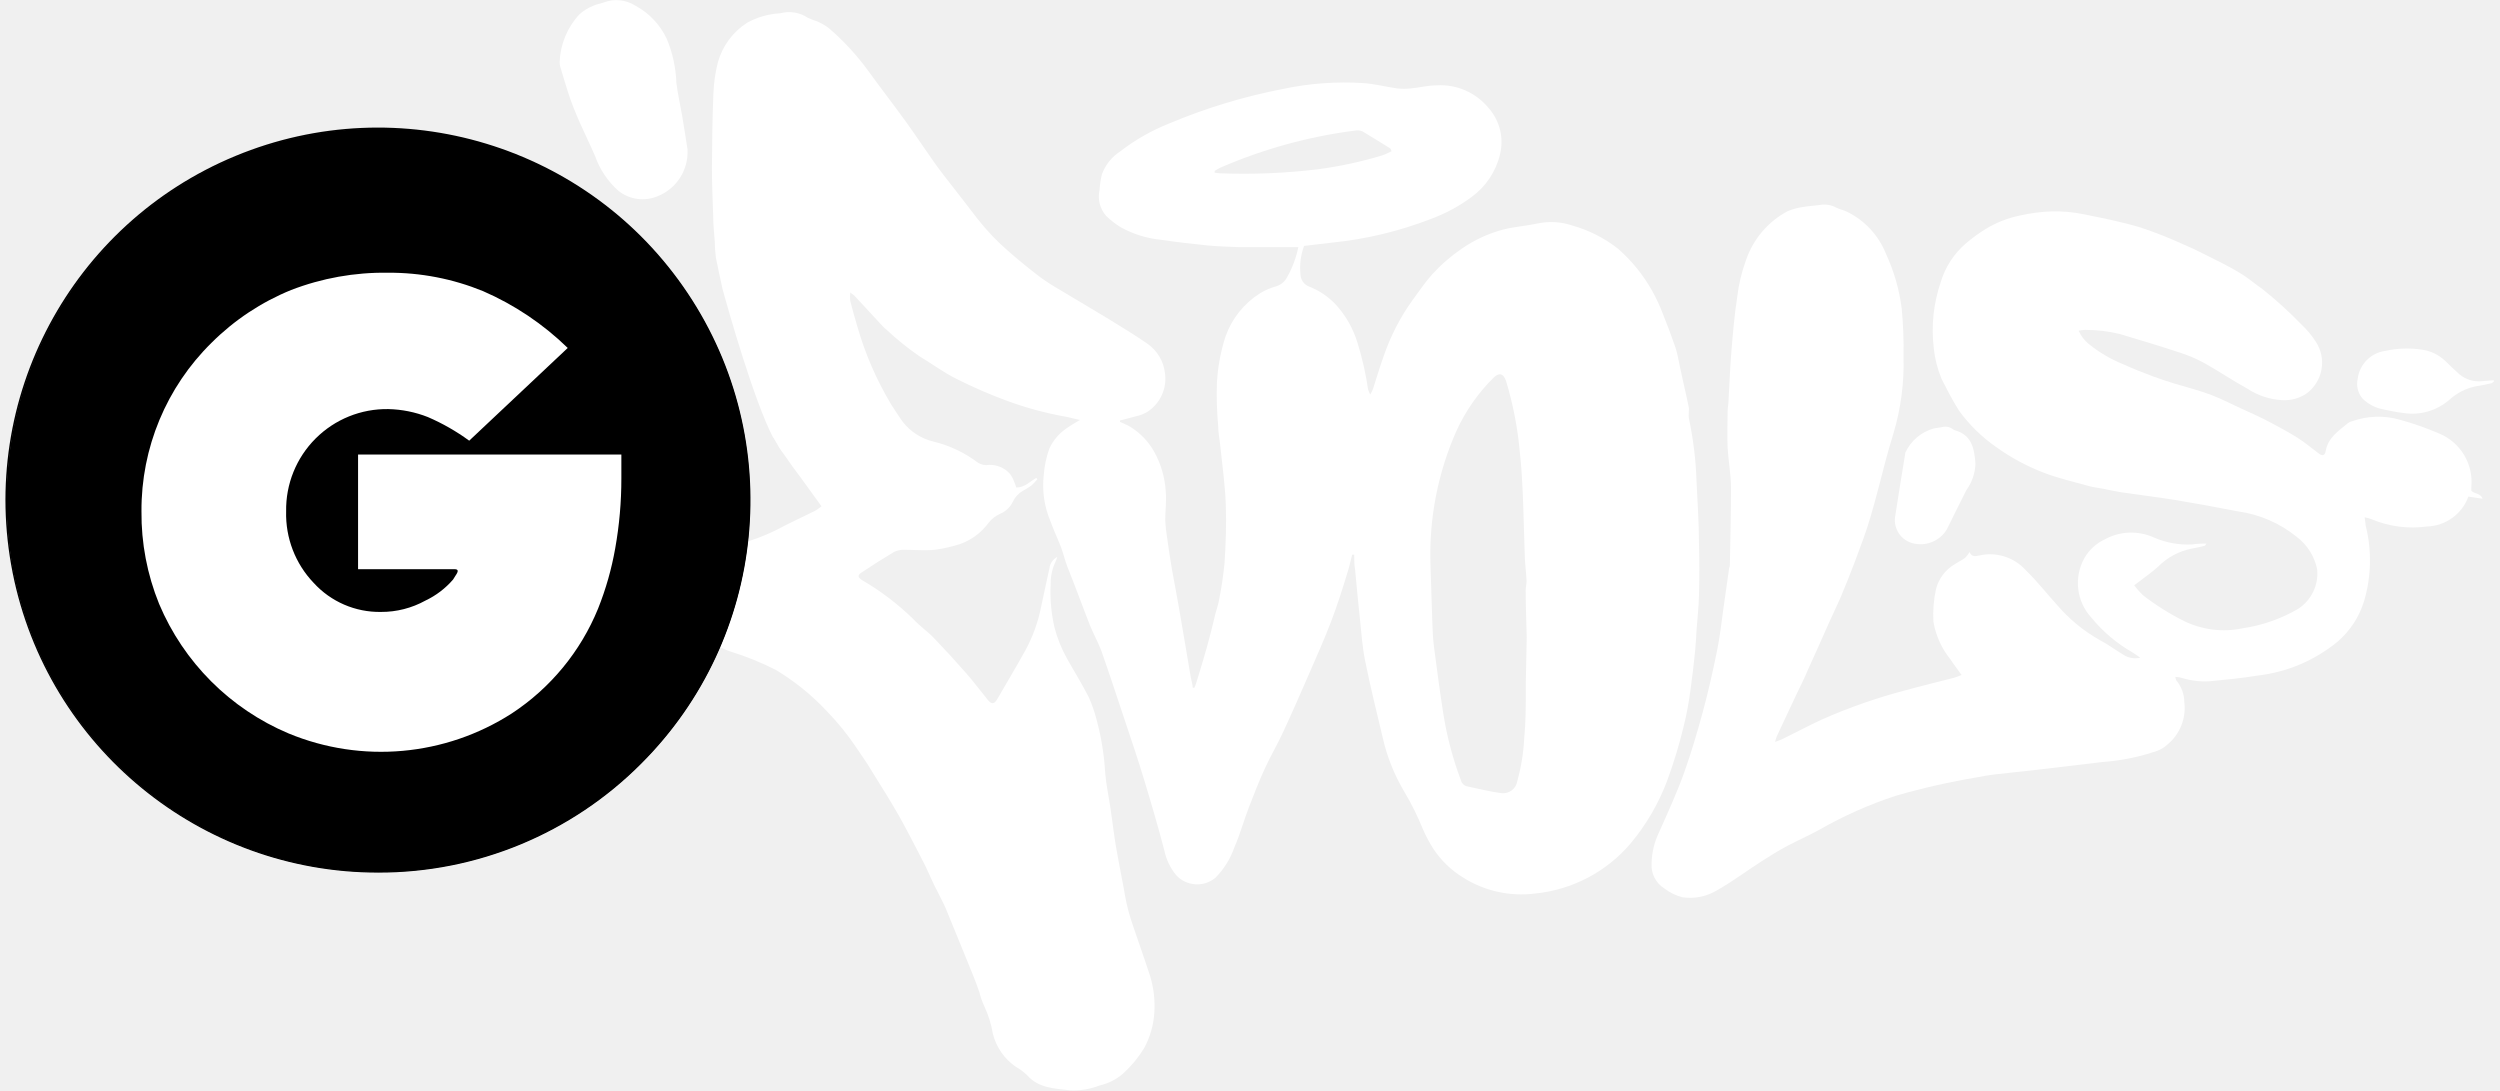
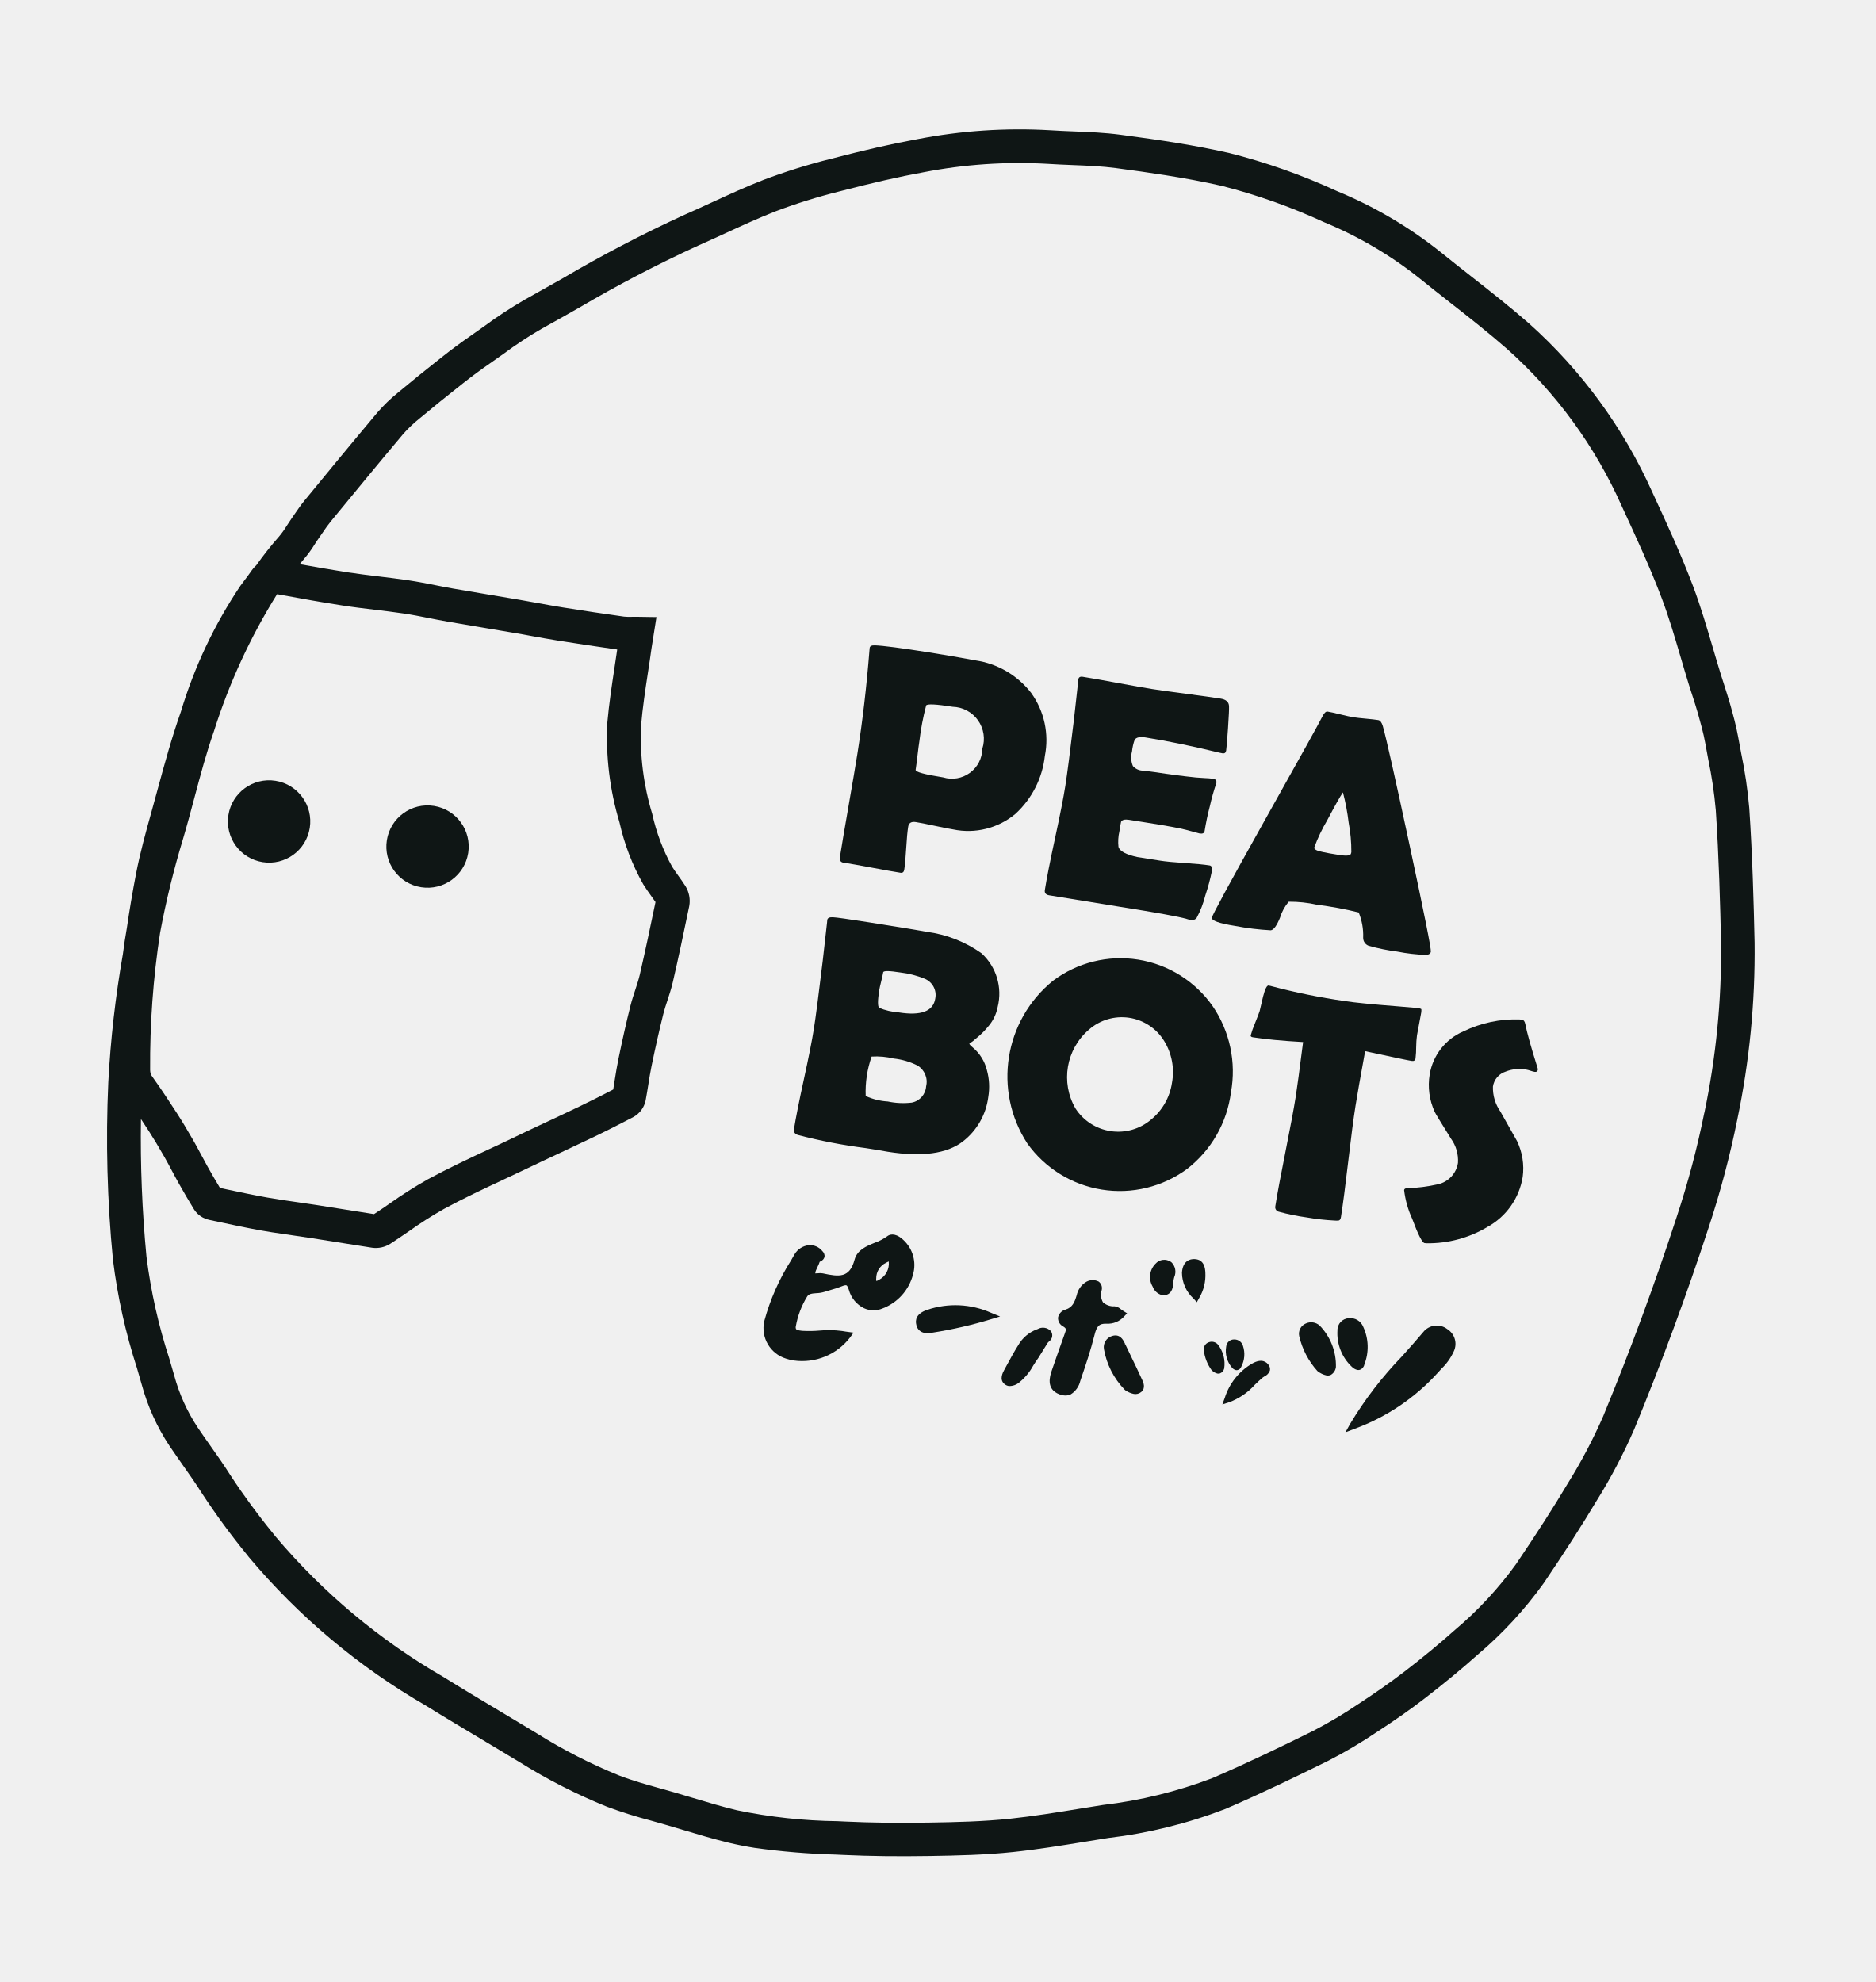
- <svg xmlns="http://www.w3.org/2000/svg" id="Layer_1" data-name="Layer 1" viewBox="0 0 220 96">
-   <defs>
-     <style>.cls-1{fill:none;}.cls-2{fill:#fff;}</style>
-   </defs>
-   <path class="cls-1" d="M69,40c-.28-.43-.49-.91-.75-1.35a2.65,2.65,0,0,0-.38-.43,11.32,11.32,0,0,0-1.06,2.84c-.81,2.22-1.51,4.48-2.3,6.84a3.38,3.38,0,0,0,.47,0,17.82,17.82,0,0,0,3.3-1.19c1.13-.61,2.31-1.14,3.47-1.72a4.2,4.2,0,0,0,.54-.39L70.5,42.15C70,41.45,69.46,40.75,69,40Z" />
-   <path class="cls-1" d="M121.61,13.67c.27-.09.52-.23.81-.36-.07-.14-.09-.23-.15-.27-.81-.5-1.61-1-2.43-1.49a1.24,1.24,0,0,0-.64-.06,43.73,43.73,0,0,0-11.86,3.27,4.76,4.76,0,0,0-.49.28l0,.16.46.05a54.4,54.4,0,0,0,8.56-.35A35.73,35.73,0,0,0,121.61,13.67Z" />
-   <path class="cls-2" d="M68.22,38.68a.74.74,0,0,0-.16-.2,7.81,7.81,0,0,0,.53.88C68.47,39.13,68.35,38.9,68.22,38.68Z" />
-   <path class="cls-2" d="M149.51,47.8c0-1.85-.14-3.69-.22-5.53a30.76,30.76,0,0,0-.66-5.41c-.06-.3,0-.63,0-.94-.14-.73-.32-1.46-.48-2.19-.1-.45-.19-.89-.29-1.33-.14-.6-.22-1.21-.41-1.79-.34-1-.72-2-1.12-3a15.68,15.68,0,0,0-.93-2,14.09,14.09,0,0,0-3-3.71,11.56,11.56,0,0,0-4.06-2.06,5.74,5.74,0,0,0-3-.18c-1,.22-2.09.29-3.1.55a11.69,11.69,0,0,0-3.6,1.67,14.88,14.88,0,0,0-2.64,2.3c-.62.69-1.13,1.48-1.69,2.22a19,19,0,0,0-2.55,4.95c-.36,1-.63,1.93-.94,2.89a3.51,3.51,0,0,1-.24.48,3,3,0,0,1-.19-.46,26.8,26.8,0,0,0-.92-4.06,8.76,8.76,0,0,0-1.95-3.43,6.45,6.45,0,0,0-2.31-1.55,1.18,1.18,0,0,1-.77-1.09,5.54,5.54,0,0,1,.32-2.49l2.46-.29a33.23,33.23,0,0,0,8.72-2.09,14.16,14.16,0,0,0,3.55-1.92A6.48,6.48,0,0,0,132,13.59a4.52,4.52,0,0,0-1-4.08,5.48,5.48,0,0,0-4.58-2c-.75,0-1.5.2-2.25.27a5.63,5.63,0,0,1-1.23,0c-1-.14-2-.41-3-.47a26.07,26.07,0,0,0-7,.51,50.84,50.84,0,0,0-10.09,3.06,17.85,17.85,0,0,0-4.28,2.45,4.09,4.09,0,0,0-1.6,2,8,8,0,0,0-.21,1.39A2.59,2.59,0,0,0,97.34,19,7.23,7.23,0,0,0,98.63,20a9.18,9.18,0,0,0,3.51,1.1c1.37.2,2.75.36,4.13.5.93.09,1.87.11,2.8.15.67,0,1.35,0,2,0h3.18a9,9,0,0,1-1,2.67,1.61,1.61,0,0,1-.93.77,5.41,5.41,0,0,0-1.47.64,7.41,7.41,0,0,0-3,3.77,16,16,0,0,0-.76,4.09c-.05,1.26,0,2.54.11,3.81,0,.57.13,1.14.18,1.71.18,1.74.43,3.47.49,5.21s0,3.42-.11,5.12a32.45,32.45,0,0,1-.48,3.24c-.07.41-.21.8-.32,1.21-.24,1-.46,1.92-.73,2.88s-.61,2.09-.93,3.13a5.44,5.44,0,0,1-.19.52h-.15c0-.29-.11-.57-.16-.85-.36-2.1-.7-4.19-1.07-6.29-.18-1.09-.41-2.18-.6-3.28q-.23-1.36-.42-2.76a13.26,13.26,0,0,1-.17-1.53c0-.83.12-1.67.05-2.49a8.19,8.19,0,0,0-1.05-3.62,6.07,6.07,0,0,0-2.09-2.15c-.28-.17-.6-.28-.89-.42V37c.47-.12.94-.23,1.41-.37a3.13,3.13,0,0,0,1-.39,3.46,3.46,0,0,0,1.55-3.38,3.64,3.64,0,0,0-1.56-2.62c-1.08-.75-2.2-1.43-3.31-2.11-1.46-.89-2.93-1.75-4.39-2.63a18.67,18.67,0,0,1-1.75-1.13c-.93-.71-1.84-1.45-2.72-2.22A20.29,20.29,0,0,1,86,19.23c-.68-.9-1.38-1.78-2.07-2.68-.57-.73-1.15-1.46-1.69-2.22-.86-1.21-1.68-2.46-2.55-3.66-1.07-1.48-2.19-2.92-3.26-4.4a22.15,22.15,0,0,0-3.5-3.8,4.91,4.91,0,0,0-1-.58,6.81,6.81,0,0,1-.83-.32,3,3,0,0,0-2.45-.4A6.76,6.76,0,0,0,65.75,2a6.07,6.07,0,0,0-2.58,3.5,12.93,12.93,0,0,0-.39,2.7c-.09,2.19-.12,4.37-.13,6.56,0,1.41.06,2.82.11,4.23,0,.75.08,1.5.14,2.26A11.38,11.38,0,0,0,63,22.68c.18.91.38,1.83.58,2.74.52,1.91,2.76,9.81,4.44,13.06a.74.74,0,0,1,.16.2c.13.22.25.45.37.68A7.26,7.26,0,0,0,69,40c.49.72,1,1.42,1.53,2.12l1.76,2.43a4.2,4.2,0,0,1-.54.39c-1.16.58-2.34,1.11-3.47,1.72A17.82,17.82,0,0,1,65,47.88a3.38,3.38,0,0,1-.47,0c.17-.5.33-1,.49-1.47a10.08,10.08,0,0,1-2.51-.52c-.33,5.5-.56,10-.37,10.17l.19.15a5.47,5.47,0,0,0,1.94,1.12,25.31,25.31,0,0,1,4,1.62,20.86,20.86,0,0,1,4.48,3.62,23.19,23.19,0,0,1,2.65,3.28c.49.72,1,1.45,1.43,2.19.77,1.22,1.53,2.45,2.25,3.7.57,1,1.07,2,1.6,3,.25.5.52,1,.76,1.48s.48,1.08.74,1.61.67,1.29,1,2c.68,1.62,1.32,3.26,2,4.89.35.86.71,1.72,1,2.58a6.87,6.87,0,0,0,.43,1.23A9.48,9.48,0,0,1,87.38,91a5,5,0,0,0,2,2.87,5.22,5.22,0,0,1,1,.74c1,1.16,2.46,1.18,3.8,1.34a6.31,6.31,0,0,0,2.59-.43,4.7,4.7,0,0,0,2.11-1.09,10.2,10.2,0,0,0,1.8-2.19,7.46,7.46,0,0,0,.9-3.12,9,9,0,0,0-.35-3.16c-.47-1.47-1-2.93-1.49-4.39A17,17,0,0,1,99,78.8c-.08-.51-.18-1-.28-1.52-.18-1-.37-1.9-.53-2.86s-.3-2.17-.46-3.25-.38-2.07-.47-3.12a23.07,23.07,0,0,0-.75-4.68,12.43,12.43,0,0,0-.69-2c-.59-1.17-1.29-2.28-1.93-3.43a11.57,11.57,0,0,1-1.09-2.7,13.81,13.81,0,0,1-.34-3.84,4.42,4.42,0,0,1,.44-2c.06-.12.09-.26.14-.39a1.29,1.29,0,0,0-.69,1c-.26,1.14-.49,2.29-.74,3.43a13.53,13.53,0,0,1-1.38,3.8c-.8,1.44-1.64,2.85-2.47,4.28-.25.44-.49.48-.81.1-.64-.78-1.24-1.6-1.91-2.36q-1.41-1.61-2.89-3.15c-.55-.57-1.2-1-1.76-1.61a22.91,22.91,0,0,0-4.48-3.42c-.45-.27-.49-.47,0-.76.91-.61,1.83-1.19,2.77-1.75a1.93,1.93,0,0,1,.86-.19c.91,0,1.83.09,2.74,0a13.18,13.18,0,0,0,2.2-.5A5.33,5.33,0,0,0,87,46a2.66,2.66,0,0,1,1-.78,2.17,2.17,0,0,0,1.14-1.09A2.14,2.14,0,0,1,90,43.2a7.39,7.39,0,0,0,.76-.47,5.64,5.64,0,0,0,.53-.56l-.1-.11c-.56.31-1,.84-1.76.84a4.24,4.24,0,0,0-.18-.5,2.63,2.63,0,0,0-.39-.72,2.36,2.36,0,0,0-1.81-.77,1.39,1.39,0,0,1-1-.2,10.63,10.63,0,0,0-3.9-1.85,4.88,4.88,0,0,1-2.71-1.74c-.35-.48-.66-1-1-1.5a28.68,28.68,0,0,1-3-6.91c-.22-.74-.43-1.48-.62-2.23a3.51,3.51,0,0,1,0-.74,3.89,3.89,0,0,1,.35.26l2.52,2.72A2,2,0,0,0,78,29a24.31,24.31,0,0,0,2.91,2.35c1.1.66,2.14,1.44,3.28,2a42.15,42.15,0,0,0,4.42,1.92,30.27,30.27,0,0,0,5.06,1.38c.41.07.82.19,1.36.31-.48.29-.84.49-1.17.73a4.34,4.34,0,0,0-1.52,1.79,8.89,8.89,0,0,0-.49,2.32,8.09,8.09,0,0,0,.59,4.07c.28.78.64,1.54.94,2.31.19.52.32,1.07.51,1.59.39,1,.79,2,1.18,3.05.28.72.54,1.45.83,2.17s.7,1.47,1,2.23c.76,2.16,1.47,4.32,2.19,6.49.54,1.62,1.09,3.24,1.58,4.87.63,2.07,1.24,4.15,1.79,6.25A5.05,5.05,0,0,0,103.49,77a2.51,2.51,0,0,0,3.47.24,7.07,7.07,0,0,0,1.66-2.66c.5-1.14.83-2.36,1.28-3.53s.89-2.29,1.4-3.41,1.13-2.15,1.63-3.25c.8-1.72,1.56-3.47,2.32-5.21.64-1.48,1.3-2.94,1.87-4.44s1-2.85,1.43-4.27c.18-.55.3-1.11.44-1.66h.18c0,.45,0,.9.08,1.34.14,1.46.27,2.92.43,4.38.13,1.23.21,2.46.46,3.66.45,2.24,1,4.46,1.53,6.68a16.25,16.25,0,0,0,1.88,4.75A24.38,24.38,0,0,1,125.23,73a12.17,12.17,0,0,0,.89,1.67,8.32,8.32,0,0,0,2.63,2.55,9.58,9.58,0,0,0,6.34,1.41,12.68,12.68,0,0,0,8.39-4.39,19.08,19.08,0,0,0,3.25-5.59,42.78,42.78,0,0,0,1.43-4.72,29.46,29.46,0,0,0,.61-3.27c.16-1.12.28-2.24.4-3.36.06-.63.09-1.27.13-1.9.07-1,.19-2,.21-3C149.55,50.81,149.55,49.3,149.51,47.8ZM107.35,15.25l-.46-.05,0-.16a4.76,4.76,0,0,1,.49-.28,43.73,43.73,0,0,1,11.86-3.27,1.24,1.24,0,0,1,.64.06c.82.48,1.62,1,2.43,1.49.06,0,.08.13.15.27-.29.13-.54.27-.81.36a35.73,35.73,0,0,1-5.7,1.23A54.4,54.4,0,0,1,107.35,15.25Zm26.92,44.86c0,.19,0,.39,0,.59,0,1.43,0,2.86-.14,4.29a17.16,17.16,0,0,1-.61,3.75,1.26,1.26,0,0,1-1.45,1.05c-1-.13-2-.39-3-.6a.72.72,0,0,1-.51-.53A29.71,29.71,0,0,1,127,62.73c-.31-2-.57-3.93-.82-5.9-.09-.73-.11-1.46-.14-2.2-.06-1.66-.11-3.33-.16-5A26.88,26.88,0,0,1,128.13,38a15.84,15.84,0,0,1,3.31-4.77c.47-.45.86-.41,1.1.32a31.35,31.35,0,0,1,1.21,6.29c.13,1.17.2,2.34.25,3.5.08,1.75.1,3.49.17,5.24,0,.85.13,1.69.17,2.55,0,.27-.08.55-.08.82,0,1.36.06,2.73.09,4.09,0,0,0,.08,0,.12Z" />
-   <path class="cls-1" d="M134.26,52c0-.27.1-.55.08-.82,0-.86-.14-1.7-.17-2.55-.07-1.75-.09-3.49-.17-5.24-.05-1.16-.12-2.33-.25-3.5a31.35,31.35,0,0,0-1.21-6.29c-.24-.73-.63-.77-1.1-.32A15.84,15.84,0,0,0,128.13,38a26.88,26.88,0,0,0-2.27,11.6c0,1.67.1,3.34.16,5,0,.74,0,1.47.14,2.2.25,2,.51,3.94.82,5.9a29.71,29.71,0,0,0,1.53,5.93.72.72,0,0,0,.51.53c1,.21,2,.47,3,.6a1.26,1.26,0,0,0,1.45-1.05,17.16,17.16,0,0,0,.61-3.75c.1-1.43.1-2.86.14-4.29,0-.2,0-.4,0-.59l.09-3.92s0-.08,0-.12C134.32,54.71,134.28,53.34,134.26,52Z" />
-   <path class="cls-2" d="M217.48,43.19a1.08,1.08,0,0,1,0-.18c0-.06,0-.12,0-.18a4.61,4.61,0,0,0-2.81-4.67,26.53,26.53,0,0,0-3.54-1.24,6.87,6.87,0,0,0-4.09.13,1.11,1.11,0,0,0-.43.19c-.82.68-1.74,1.27-1.95,2.45-.07.41-.29.46-.59.23-.64-.47-1.25-1-1.91-1.41s-1.61-.94-2.43-1.37-1.5-.73-2.26-1.08c-1-.44-1.89-.93-2.87-1.3s-2.15-.69-3.23-1c-.62-.2-1.25-.39-1.86-.62-.91-.35-1.82-.69-2.7-1.1a11.74,11.74,0,0,1-3-1.77,3.18,3.18,0,0,1-.89-1.17,3.88,3.88,0,0,1,.58-.07,12.65,12.65,0,0,1,3.07.37c1.79.54,3.58,1.07,5.35,1.66a12.17,12.17,0,0,1,2.13.93c1.26.71,2.46,1.52,3.73,2.22a6.14,6.14,0,0,0,3,1,3.47,3.47,0,0,0,2.15-.55,3.36,3.36,0,0,0,.84-4.62,7.9,7.9,0,0,0-1.26-1.5,35.4,35.4,0,0,0-3.39-3.08c-.67-.46-1.27-1-2-1.43-1-.62-2.15-1.16-3.24-1.71-.59-.3-1.18-.58-1.78-.83a37.58,37.58,0,0,0-3.76-1.48c-1.65-.49-3.35-.83-5-1.16a12.41,12.41,0,0,0-2.72-.25,14.75,14.75,0,0,0-2.88.37,9.42,9.42,0,0,0-3,1.18A13.58,13.58,0,0,0,173,21.42a7.17,7.17,0,0,0-2.21,3.39,13.14,13.14,0,0,0-.62,5.81,9.4,9.4,0,0,0,.68,2.7c.11.25.25.49.38.74a24,24,0,0,0,1.18,2.1,13.72,13.72,0,0,0,3.21,3.15,18.66,18.66,0,0,0,4.23,2.29c1.29.49,2.66.81,4,1.18.4.11.82.15,1.23.23s1,.22,1.52.3c1.61.24,3.22.43,4.83.69,1.84.31,3.68.64,5.5,1a10.49,10.49,0,0,1,5.19,2.25,4.77,4.77,0,0,1,1.79,2.85,3.7,3.7,0,0,1-1.69,3.49,13.67,13.67,0,0,1-4.87,1.7,8,8,0,0,1-5.1-.61,21.88,21.88,0,0,1-3.68-2.31,7.26,7.26,0,0,1-.76-.86l.38-.29c.58-.45,1.19-.87,1.73-1.36a5.7,5.7,0,0,1,2.94-1.58c.37-.06.74-.15,1.11-.24.08,0,.13-.13.2-.2a7.31,7.31,0,0,0-1.26.07,7.42,7.42,0,0,1-3.32-.59,4.85,4.85,0,0,0-4.42.17,4,4,0,0,0-1.73,1.6,4.49,4.49,0,0,0,.61,5.27,13,13,0,0,0,3.62,3.06c.2.11.38.26.67.46a1.92,1.92,0,0,1-1.48-.26c-.72-.43-1.39-.94-2.13-1.32A14,14,0,0,1,181,53.21c-.91-1-1.74-2.07-2.7-3a4.25,4.25,0,0,0-4.16-1.32c-.33.08-.66.1-.82-.31a2.25,2.25,0,0,1-.39.51c-.28.21-.61.36-.91.56a3.57,3.57,0,0,0-1.65,2.18,10.62,10.62,0,0,0-.23,2.88A7.15,7.15,0,0,0,171.62,58c.3.46.64.89,1,1.4-.3.11-.47.19-.65.24-1.43.37-2.86.71-4.27,1.1a49,49,0,0,0-7.36,2.57c-1.17.54-2.31,1.15-3.47,1.72a6.85,6.85,0,0,1-.67.26c.09-.27.12-.4.17-.52.57-1.23,1.14-2.45,1.72-3.67.34-.72.71-1.42,1-2.14.63-1.37,1.24-2.76,1.85-4.13.33-.73.67-1.45,1-2.18.45-1.08.89-2.16,1.3-3.25.49-1.32,1-2.63,1.39-4,.49-1.65.89-3.32,1.34-5q.31-1.14.66-2.28a21.4,21.4,0,0,0,.88-6.7,38,38,0,0,0-.16-4.28,16.48,16.48,0,0,0-1.4-4.84,7,7,0,0,0-3.46-3.69c-.28-.13-.6-.19-.88-.33a2.23,2.23,0,0,0-1.43-.25c-.51.08-1,.09-1.54.19a5.18,5.18,0,0,0-1.36.38,7.69,7.69,0,0,0-3.61,4.23,14.39,14.39,0,0,0-.8,3.34c-.24,1.55-.37,3.11-.5,4.66s-.17,2.93-.26,4.4c0,.33-.08.67-.08,1,0,1-.05,2.1,0,3.15s.29,2.33.3,3.5c0,2.24-.06,4.49-.1,6.73,0,.12,0,.24-.06.35-.17,1.22-.35,2.44-.52,3.66s-.3,2.44-.55,3.64c-.37,1.83-.78,3.65-1.27,5.45s-1,3.52-1.61,5.24-1.47,3.6-2.26,5.37a6.51,6.51,0,0,0-.62,2.65,2.41,2.41,0,0,0,1.13,2.22,4.47,4.47,0,0,0,1.58.77,4.59,4.59,0,0,0,3.09-.64c1.31-.74,2.52-1.65,3.79-2.47.78-.5,1.57-1,2.39-1.43s1.86-.9,2.76-1.39a36.31,36.31,0,0,1,6.74-3A63.49,63.49,0,0,1,174,68.4c.51-.1,1-.19,1.53-.25,1.24-.15,2.48-.26,3.73-.41l5.73-.68a18.88,18.88,0,0,0,4.88-1,2.7,2.7,0,0,0,.85-.53,4.16,4.16,0,0,0,1.5-3.75,3,3,0,0,0-.71-1.91,1.07,1.07,0,0,1-.08-.3c.27,0,.49.06.69.12a6.73,6.73,0,0,0,2.36.26c1.4-.14,2.81-.27,4.19-.5a13.55,13.55,0,0,0,7-2.95,7.66,7.66,0,0,0,2.38-3.64,12.61,12.61,0,0,0,.12-6.65c0-.2-.05-.41-.08-.69a3.89,3.89,0,0,1,.6.17,9.36,9.36,0,0,0,4.9.64,4,4,0,0,0,3.63-2.63l1.25.19C218.27,43.37,217.78,43.49,217.48,43.19Z" />
-   <path class="cls-2" d="M168.3,47.8a2.7,2.7,0,0,0,3-1.18c.26-.49.49-1,.74-1.49.34-.67.68-1.35,1-2a4.17,4.17,0,0,0,.8-2.34c-.1-1.3-.31-2.54-1.86-2.94a.27.27,0,0,1-.1-.06,1.11,1.11,0,0,0-1-.2l-.7.11a3.93,3.93,0,0,0-2.52,2.15s0,0,0,.06c-.3,1.88-.62,3.75-.9,5.63A2.1,2.1,0,0,0,168.3,47.8Z" />
-   <path class="cls-2" d="M219.44,33.46l-1,.08a2.67,2.67,0,0,1-2-.59c-.43-.38-.84-.78-1.25-1.18a3.71,3.71,0,0,0-2.05-1,8.88,8.88,0,0,0-3.25.11,2.83,2.83,0,0,0-2.41,2.44,2,2,0,0,0,.41,1.74,3.46,3.46,0,0,0,1.76.95c.6.12,1.2.26,1.81.33a5,5,0,0,0,4.11-1.18A4.88,4.88,0,0,1,217.85,34c.45-.08.9-.16,1.34-.26.11,0,.2-.13.29-.19Z" />
-   <path class="cls-2" d="M60.5,13.13a4.18,4.18,0,0,1-2.66,4.15,3.42,3.42,0,0,1-3.41-.48,7.32,7.32,0,0,1-2.06-3.06c-.43-1-.93-2-1.37-3-.37-.85-.72-1.71-1-2.58s-.47-1.53-.7-2.3a1.15,1.15,0,0,1-.05-.41A6.5,6.5,0,0,1,51,1.25,4.12,4.12,0,0,1,52.23.5c.28-.14.61-.17.91-.29a3.13,3.13,0,0,1,2.79.3,6.38,6.38,0,0,1,2.75,2.92,11,11,0,0,1,.84,3.84c.12,1,.34,1.94.51,2.92S60.34,12.15,60.5,13.13Z" />
-   <g id="Ellipse_1" data-name="Ellipse 1">
-     <path d="M33.28,11.32A32.71,32.71,0,1,0,66,44,32.7,32.7,0,0,0,33.28,11.32Z" />
-     <path d="M33.28,76.79a32.78,32.78,0,1,1,23.16-9.6A32.56,32.56,0,0,1,33.28,76.79Zm0-65.41A32.65,32.65,0,1,0,65.92,44,32.68,32.68,0,0,0,33.28,11.38Z" />
+ <svg xmlns="http://www.w3.org/2000/svg" width="124.191" height="131.257" viewBox="0 0 124.191 131.257">
+   <g id="Group_44" data-name="Group 44" transform="translate(-47.405 -59.282) rotate(9)">
+     <g id="Group_43" data-name="Group 43" transform="translate(74 48.3)">
+       <g id="Group_40" data-name="Group 40" transform="translate(0)">
+         <path id="Path_15" data-name="Path 15" d="M535.8,554.791c-.473-2.619-1.049-5.709-1.746-8.77a30.812,30.812,0,0,0-1.1-3.512c-.121-.338-.242-.676-.36-1.016-.251-.723-.572-1.422-.854-2.037-.19-.412-.4-.817-.6-1.223-.11-.216-.221-.433-.328-.651-.276-.559-.542-1.121-.809-1.684-.6-1.256-1.212-2.555-1.92-3.8-1.123-1.97-2.4-3.872-3.639-5.725a33.209,33.209,0,0,0-9.8-9.752c-1.411-.889-2.88-1.71-4.3-2.5-.764-.427-1.531-.853-2.289-1.292a28.313,28.313,0,0,0-7.34-2.881,41.287,41.287,0,0,0-7.452-1.377c-2.307-.153-4.6-.138-7.318-.069-1.041.026-2.071.147-3.068.264-.527.062-1.053.124-1.581.172a35.321,35.321,0,0,0-8.581,1.959c-1.6.559-3.278,1.234-5.456,2.184a40.039,40.039,0,0,0-4.188,2.075c-1.071.626-2.109,1.319-3.112,1.988-.559.373-1.119.747-1.685,1.109a89.2,89.2,0,0,0-7.332,5.438q-1.109.885-2.226,1.76a28.611,28.611,0,0,0-2.392,2.172c-.26.255-.52.51-.782.761-.544.519-1.1,1.082-1.645,1.674-.94,1.017-1.766,1.933-2.524,2.8a10.664,10.664,0,0,0-1.125,1.491c-1.351,2.245-2.7,4.541-3.858,6.518-.2.337-.356.675-.513,1-.054.114-.107.227-.163.34-.081.168-.158.338-.233.509a5.677,5.677,0,0,1-.381.764,22.611,22.611,0,0,0-1.2,2.134,1.828,1.828,0,0,0-.242.375c-.12.252-.25.5-.381.744-.07.131-.14.263-.208.395a30.866,30.866,0,0,0-2.585,8.848c-.331,1.786-.53,3.607-.721,5.367-.054.494-.107.986-.164,1.479-.159,1.381-.324,2.81-.37,4.261q-.059,1.85-.037,3.592c-.011.61-.008,1.194.011,1.744a70.7,70.7,0,0,0,.374,8.548,82.928,82.928,0,0,0,2.141,11.551,38.616,38.616,0,0,0,2.7,6.855c.159.338.318.674.474,1.013a14.024,14.024,0,0,0,2.448,3.721c.346.371.7.733,1.051,1.1.556.572,1.079,1.111,1.579,1.682a47.445,47.445,0,0,0,3.538,3.509l.178.165a44.057,44.057,0,0,0,13.121,7.884c1.335.564,2.7,1.108,4.014,1.635.9.359,1.791.718,2.685,1.084a37,37,0,0,0,6.182,2.014,30.639,30.639,0,0,0,3.035.456c.31.036.619.072.929.111q.631.079,1.261.166c1.015.138,2.064.28,3.125.364.586.046,1.166.067,1.743.067a48.244,48.244,0,0,0,5.381-.4l.5-.056c1.731-.192,3.575-.461,5.635-.821,1.846-.323,3.652-.651,5.433-1.129,1.568-.421,3.123-.933,4.628-1.429q.724-.24,1.449-.476a31.917,31.917,0,0,0,7.362-3.114c2.234-1.41,4.408-2.927,6.239-4.225a31.593,31.593,0,0,0,2.849-2.357c1.078-.971,2-1.861,2.807-2.72,1.1-1.166,2.08-2.271,2.986-3.38a26.27,26.27,0,0,0,3.6-5.395c1.065-2.275,1.889-4.157,2.6-5.924a36.453,36.453,0,0,0,1.72-5.072c1.108-4.66,2.04-9.352,2.773-13.944a61.437,61.437,0,0,0,.758-7.393A54.2,54.2,0,0,0,535.8,554.791ZM431.415,570.658a58.038,58.038,0,0,1,.529-6.394c.124-.947.224-1.906.32-2.835.155-1.5.315-3.046.586-4.528a39.845,39.845,0,0,1,2.709-9.613l.256.006c1.344.032,2.736.064,4.108.057.728,0,1.46-.029,2.167-.055.649-.024,1.3-.048,1.948-.054.564-.007,1.124.016,1.718.039.409.015.818.031,1.227.037.868.014,1.735.021,2.6.029q.942.007,1.884.019c.392,0,.782.014,1.174.023.579.013,1.157.026,1.736.027,1.346,0,2.7-.008,4-.031.006.4.008.792.011,1.189.008,1.2.016,2.45.1,3.686a19.5,19.5,0,0,0,1.83,6.409,14.9,14.9,0,0,0,2.191,3.8c.207.242.421.456.625.664.123.124.246.247.364.374-.083,1.743-.163,3.326-.276,4.923-.024.326-.079.664-.137,1.024s-.117.718-.151,1.1c-.1,1.128-.176,2.3-.235,3.6-.022.466-.023.927-.024,1.374v.678c-.6.447-1.3.949-2.006,1.44s-1.447.989-2.171,1.48c-.682.464-1.366.926-2.045,1.4-.43.3-.862.589-1.3.882-1.221.826-2.483,1.681-3.683,2.6a28.609,28.609,0,0,0-2.237,1.975c-.3.286-.6.572-.911.851H444.44c-.425,0-.847.008-1.272.014-.66.01-1.345.02-2.006.008-.918-.018-1.861-.068-2.773-.116l-.413-.022c-.341-.406-.684-.825-1.018-1.249-.189-.238-.372-.481-.554-.722-.225-.3-.448-.593-.681-.882-.5-.619-.921-1.124-1.34-1.591-.568-.633-1.244-1.378-1.955-2.1a.756.756,0,0,1-.243-.447A57.2,57.2,0,0,1,431.415,570.658Zm102.859-4.232a59.153,59.153,0,0,1-.732,7.128c-.723,4.537-1.644,9.173-2.74,13.779a34.858,34.858,0,0,1-1.623,4.763c-.688,1.725-1.5,3.57-2.542,5.8a24.343,24.343,0,0,1-3.313,4.937c-.871,1.065-1.812,2.132-2.879,3.258-.77.815-1.648,1.664-2.681,2.6a29.749,29.749,0,0,1-2.646,2.2c-1.808,1.282-3.952,2.777-6.142,4.16a30.2,30.2,0,0,1-6.859,2.878c-.487.158-.974.319-1.462.478-1.474.487-3,.99-4.5,1.393-1.7.454-3.445.773-5.24,1.086-2.014.353-3.812.615-5.495.8l-.5.055a34.691,34.691,0,0,1-6.7.325c-1-.079-2.018-.217-3-.351q-.641-.087-1.282-.169c-.316-.04-.633-.076-.95-.113-.982-.114-1.91-.221-2.817-.418a34.842,34.842,0,0,1-5.811-1.9c-.9-.369-1.8-.729-2.7-1.091-1.309-.525-2.661-1.066-3.975-1.622a42.029,42.029,0,0,1-12.475-7.468l-.179-.165a45.274,45.274,0,0,1-3.375-3.343c-.538-.612-1.106-1.2-1.656-1.764-.342-.352-.685-.7-1.02-1.065a11.83,11.83,0,0,1-2.057-3.143q-.239-.51-.48-1.021a36.3,36.3,0,0,1-2.563-6.458,82.75,82.75,0,0,1-1.787-8.945c.224.247.451.5.653.72.389.437.79.912,1.261,1.5.219.273.43.552.639.83.194.256.385.512.584.762.421.532.851,1.058,1.284,1.563a1.577,1.577,0,0,0,1.107.514l.669.036c.93.05,1.892.1,2.847.119.237,0,.473.006.707.006.464,0,.925-.007,1.376-.014q.62-.011,1.243-.013h4.081a1.787,1.787,0,0,0,1.149-.447c.369-.332.729-.673,1.09-1.014a26.374,26.374,0,0,1,2.061-1.824c1.148-.881,2.383-1.718,3.577-2.526.437-.3.873-.592,1.309-.891q1.013-.7,2.032-1.385,1.1-.742,2.185-1.491c.842-.581,1.648-1.172,2.324-1.673a1.624,1.624,0,0,0,.637-1.216c.01-.353.011-.705.011-1.058,0-.441,0-.857.02-1.274.059-1.261.133-2.408.229-3.506.026-.3.076-.609.13-.937.063-.392.129-.8.16-1.224.12-1.678.2-3.331.288-5.163a1.867,1.867,0,0,0-.451-1.265c-.18-.206-.372-.4-.564-.595s-.36-.363-.511-.539a13.086,13.086,0,0,1-1.85-3.251,17.455,17.455,0,0,1-1.645-5.67c-.085-1.165-.092-2.372-.1-3.541q0-.788-.017-1.579v-2.126l-1.27.181c-.112.016-.227.036-.341.056a3.607,3.607,0,0,1-.513.068c-1.336.024-2.714.036-4.1.033-.563,0-1.126-.014-1.688-.027-.4-.009-.8-.018-1.2-.023q-.946-.012-1.892-.019c-.862-.008-1.725-.015-2.588-.029-.393-.006-.786-.021-1.178-.037-.593-.022-1.209-.046-1.821-.04-.67.006-1.34.03-2.01.055-.689.025-1.4.051-2.1.054-1.054,0-2.122-.015-3.177-.038.081-.133.15-.268.234-.4a7.563,7.563,0,0,0,.546-1.073c.064-.145.128-.29.2-.432q.089-.182.176-.366c.14-.3.273-.576.42-.827,1.156-1.971,2.5-4.262,3.845-6.494a8.592,8.592,0,0,1,.9-1.174c.743-.853,1.555-1.753,2.481-2.755.516-.557,1.036-1.087,1.548-1.573q.406-.388.806-.783a26.134,26.134,0,0,1,2.2-2.006c.751-.586,1.5-1.181,2.244-1.776a87.229,87.229,0,0,1,7.146-5.3c.577-.371,1.149-.751,1.719-1.132.977-.651,1.987-1.326,3-1.919a37.875,37.875,0,0,1,3.954-1.957c2.124-.926,3.759-1.582,5.3-2.123a33.215,33.215,0,0,1,8.044-1.842c.546-.05,1.094-.114,1.639-.178.99-.117,1.925-.227,2.864-.251,1.17-.029,2.255-.049,3.3-.049,1.326,0,2.574.032,3.821.114a39.5,39.5,0,0,1,7.055,1.314,26.144,26.144,0,0,1,6.771,2.649c.768.444,1.543.877,2.319,1.309,1.4.777,2.838,1.583,4.2,2.44a30.612,30.612,0,0,1,9.146,9.12c1.211,1.807,2.464,3.676,3.547,5.576.667,1.17,1.266,2.431,1.843,3.649.272.573.544,1.148.824,1.716.112.226.227.451.341.676.193.379.386.756.564,1.143.275.6.559,1.215.773,1.834q.18.52.367,1.039a28.766,28.766,0,0,1,1.023,3.256c.686,3.017,1.257,6.076,1.726,8.67a52.092,52.092,0,0,1,.662,11.24Z" transform="translate(-429.187 -508.458)" fill="#0f1615" />
+         <path id="Path_16" data-name="Path 16" d="M484.624,681.06a2.726,2.726,0,1,0-2.727-2.726A2.726,2.726,0,0,0,484.624,681.06Z" transform="translate(-465.797 -624.552)" fill="#0f1615" />
+         <circle id="Ellipse_3" data-name="Ellipse 3" cx="2.727" cy="2.727" r="2.727" transform="translate(5.477 51.054)" fill="#0f1615" />
+       </g>
+       <g id="Group_41" data-name="Group 41" transform="translate(45.683 35.629)">
+         <path id="Path_17" data-name="Path 17" d="M591.326,631.508A6.115,6.115,0,0,1,590,635.6a4.877,4.877,0,0,1-3.914,1.66q-.417,0-1.258-.047t-1.258-.047q-.449,0-.449.386,0,.48.094,1.43t.094,1.419q0,.24-.219.24-.637,0-1.91-.037t-1.91-.036a.267.267,0,0,1-.3-.3q0-1.159.036-3.481t.037-3.481q0-3.278-.282-6.889l-.01-.146q-.021-.2.313-.24.814-.1,3.59-.1,1.638,0,3.142.042a5.709,5.709,0,0,1,3.987,1.555A5.351,5.351,0,0,1,591.326,631.508Zm-4.164.167a2.122,2.122,0,0,0-2.369-2.432q-1.67,0-1.753.188a17.03,17.03,0,0,0-.073,2.411q0,.323.026.955t.026.955q0,.209,1.878.209A2.011,2.011,0,0,0,587.161,631.675Z" transform="translate(-578.748 -625.674)" fill="#0f1615" />
+         <path id="Path_18" data-name="Path 18" d="M635.2,637.321a13.524,13.524,0,0,1-.177,1.649,6.288,6.288,0,0,1-.334,1.555.388.388,0,0,1-.344.2,2.551,2.551,0,0,1-.313-.031q-.762-.1-4.446-.1-.8,0-2.39-.01t-2.38-.01q-.345,0-.344-.3,0-1.169.131-3.512t.13-3.512q0-1.19-.125-4.436-.031-.835-.115-2.495l-.01-.146q-.021-.24.261-.24.772,0,2.322.042t2.322.042q.762,0,2.3-.042t2.3-.042q.543,0,.626.407.052.24.162,1.456t.109,1.477q0,.22-.209.219-.062,0-.219-.01-2.777-.23-4.989-.23-.553,0-.678.261a3.269,3.269,0,0,0-.052.8,1.472,1.472,0,0,0,.209.94.9.9,0,0,0,.678.2q.1,0,.407-.016t.5-.016q1.315,0,2.662-.073l.574-.052a5.118,5.118,0,0,1,.564-.042q.251,0,.25.24a15.038,15.038,0,0,0-.188,1.6,16.694,16.694,0,0,0-.084,1.67q0,.209-.3.209l-.939-.1q-.6-.063-2.714-.063h-1.106q-.428,0-.5.209-.01.052-.011.647a3.074,3.074,0,0,0,.1,1.023q.177.4,1.336.47h1.524q.553,0,1.644-.1t1.634-.1Q635.2,636.945,635.2,637.321Z" transform="translate(-610.506 -625.674)" fill="#0f1615" />
+         <path id="Path_19" data-name="Path 19" d="M675.868,639.737q0,.188-.261.261a12,12,0,0,1-1.941.083,13.208,13.208,0,0,1-1.92-.083.563.563,0,0,1-.449-.47,3.994,3.994,0,0,0-.553-1.607,23.006,23.006,0,0,0-2.8-.073,8.252,8.252,0,0,0-1.889.094,2.871,2.871,0,0,0-.4,1.117q-.2.866-.48.939a17.574,17.574,0,0,1-2.38.083q-1.6,0-1.6-.3,0-.271,2.359-6.669,2.557-6.919,2.776-7.609.125-.4.292-.4.282,0,.871.052t.882.052q.282,0,.83-.037t.819-.036c.132,0,.254.115.365.344q.511,1.1,2.985,7.515Q675.868,639.456,675.868,639.737Zm-7.4-9.508q-.219.459-.741,1.993a10.8,10.8,0,0,0-.564,1.91q0,.188.626.209.323.021,1.064.021.689,0,.762-.167a.41.41,0,0,0,.021-.146,10.193,10.193,0,0,0-.48-1.9A14.78,14.78,0,0,0,668.468,630.229Z" transform="translate(-636.018 -625.104)" fill="#0f1615" />
+         <path id="Path_20" data-name="Path 20" d="M591.233,695.964a4.436,4.436,0,0,1-1.2,3.183q-1.368,1.451-4.8,1.451-.261,0-.751-.01h-.741a35.348,35.348,0,0,1-4.582-.157q-.3-.063-.3-.323,0-1.117.131-3.382t.13-3.392q0-1.211-.125-4.551-.031-.856-.115-2.568l-.01-.146q-.01-.2.329-.24t2.416-.042q3.329,0,3.893.021a8.1,8.1,0,0,1,3.789.835,3.616,3.616,0,0,1,1.618,3.35,2.737,2.737,0,0,1-.376,1.3,5.459,5.459,0,0,1-.71.981,2.528,2.528,0,0,1-.386.4q0,.073.271.229a2.822,2.822,0,0,1,1.148,1.326A4.085,4.085,0,0,1,591.233,695.964Zm-4.488-5.876a1.163,1.163,0,0,0-.9-1.19,6.134,6.134,0,0,0-1.649-.156q-1.127,0-1.127.167,0,.2-.036.6t-.037.6q0,1.044.177,1.169a4.312,4.312,0,0,0,1.326.094Q586.746,691.372,586.746,690.088Zm.313,5.834a1.257,1.257,0,0,0-.783-1.273,4.581,4.581,0,0,0-1.628-.209,4.88,4.88,0,0,0-1.462.1,7.023,7.023,0,0,0,.021,2.641,4.069,4.069,0,0,0,1.5.13,4.9,4.9,0,0,0,1.586-.177A1.177,1.177,0,0,0,587.058,695.922Z" transform="translate(-578.822 -667.252)" fill="#0f1615" />
+         <path id="Path_21" data-name="Path 21" d="M637.339,692.383a7.65,7.65,0,0,1-2.077,5.458,7.522,7.522,0,0,1-10.719-.021,8.154,8.154,0,0,1,0-10.9,7.449,7.449,0,0,1,10.7,0A7.677,7.677,0,0,1,637.339,692.383Zm-3.956-.021a3.924,3.924,0,0,0-.95-2.662,3.29,3.29,0,0,0-5.03.042,4.14,4.14,0,0,0-.063,5.3,3.364,3.364,0,0,0,5.062-.063A3.87,3.87,0,0,0,633.383,692.363Z" transform="translate(-609.105 -666.469)" fill="#0f1615" />
+         <path id="Path_22" data-name="Path 22" d="M684.517,688.833q0,.209-.229.208-.4,0-3.142-.156-.063,2.64-.063,3.684,0,1.232.1,3.705t.1,3.705q0,.2-.094.25a1.241,1.241,0,0,1-.292.052,15.033,15.033,0,0,1-1.837.083,14.4,14.4,0,0,1-1.89-.083.307.307,0,0,1-.292-.324q0-1.231.1-3.694t.1-3.7q0-.814-.084-3.632-2.087.209-3.329.209c-.111,0-.167-.034-.167-.1a6.073,6.073,0,0,1,.146-.8q.167-.73.188-.887.031-.49.073-.981.073-.783.25-.783c.014,0,.063,0,.146.01a42.159,42.159,0,0,0,5,.219q.94,0,3.465-.2l1.367-.1a.579.579,0,0,1,.24.026q.031.027.042.2,0,.282-.021.783-.021.553-.021.783a6.276,6.276,0,0,0,.067.767A6.268,6.268,0,0,1,684.517,688.833Z" transform="translate(-644.563 -667.062)" fill="#0f1615" />
+         <path id="Path_23" data-name="Path 23" d="M719.191,694.769a4.612,4.612,0,0,1-1.785,3.632,7.626,7.626,0,0,1-3.81,1.7,1.141,1.141,0,0,1-.136.01q-.24,0-1.064-1.466a6.322,6.322,0,0,1-.824-1.79q0-.115.156-.146a11.037,11.037,0,0,0,2-.584,1.725,1.725,0,0,0,1.085-1.607,2.456,2.456,0,0,0-.71-1.513q-1.232-1.419-1.336-1.576a4.252,4.252,0,0,1-.72-2.4,3.776,3.776,0,0,1,1.764-3.173,7.924,7.924,0,0,1,3.538-1.357c.077-.007.136-.01.177-.01q.157,0,.251.25.271.762,1.262,2.755a.244.244,0,0,1,.031.1c0,.118-.062.177-.187.177a2.107,2.107,0,0,1-.282-.031,2.114,2.114,0,0,0-.3-.031,2.474,2.474,0,0,0-1.315.344,1.228,1.228,0,0,0-.678,1.107,2.733,2.733,0,0,0,.751,1.565q1.326,1.67,1.388,1.753A4.194,4.194,0,0,1,719.191,694.769Z" transform="translate(-671.001 -666.35)" fill="#0f1615" />
+       </g>
+       <g id="Group_42" data-name="Group 42" transform="translate(45.761 72.81)">
+         <path id="Path_24" data-name="Path 24" d="M587.284,752.076c-.449-.319-.879-.349-1.123-.077a3.337,3.337,0,0,1-.748.55c-.5.3-1.066.647-1.135,1.309-.131,1.261-.823,1.288-1.938,1.226a.972.972,0,0,0-.316.044,1.205,1.205,0,0,1-.174.036.492.492,0,0,1,.015-.207c.017-.078.041-.155.064-.232a2.693,2.693,0,0,0,.09-.363c.013-.012.035-.029.051-.041a.444.444,0,0,0,.216-.343.46.46,0,0,0-.2-.344,1.044,1.044,0,0,0-.954-.247,1.245,1.245,0,0,0-.841.758l-.154.408a14.623,14.623,0,0,0-1.129,4.268,2.111,2.111,0,0,0,1.816,2.221,3.185,3.185,0,0,0,.518.042,4,4,0,0,0,3.453-2.1l.169-.338-.517.009c-.087,0-.168,0-.251,0a6.594,6.594,0,0,0-1.488.209,7.6,7.6,0,0,1-1.067.187c-.135.012-.387.031-.468-.044a.265.265,0,0,1-.046-.183,5.648,5.648,0,0,1,.432-2.064c.078-.19.266-.243.565-.313a2.05,2.05,0,0,0,.5-.162c.135-.071.273-.137.412-.2.221-.1.449-.213.665-.343.156-.094.26-.133.311-.12.025.007.1.049.207.273a1.917,1.917,0,0,0,1.168,1.04,1.515,1.515,0,0,0,1.227-.175,3.279,3.279,0,0,0,1.64-2.532A2.257,2.257,0,0,0,587.284,752.076Zm-1.2,2.848h0a.753.753,0,0,1-.158.107.283.283,0,0,1-.036-.152,1.144,1.144,0,0,1,.483-1.148,1.291,1.291,0,0,0,.157-.11A1.213,1.213,0,0,1,586.088,754.924Z" transform="translate(-579.004 -750.291)" fill="#0f1615" />
+         <path id="Path_25" data-name="Path 25" d="M712.833,752.988a1.148,1.148,0,0,0-1.554.445c-.364.607-.757,1.214-1.136,1.8a24.867,24.867,0,0,0-2.695,4.964l-.215.592.545-.315a13.849,13.849,0,0,0,4.9-4.572c.057-.091.117-.18.177-.269a3.728,3.728,0,0,0,.623-1.254A1.152,1.152,0,0,0,712.833,752.988Z" transform="translate(-668.067 -751.013)" fill="#0f1615" />
+         <path id="Path_26" data-name="Path 26" d="M646.116,756.813l.156-.232-.257-.108c-.068-.028-.129-.061-.185-.09a.775.775,0,0,0-.439-.131,1.052,1.052,0,0,1-.811-.141,1.008,1.008,0,0,1-.21-.769.543.543,0,0,0-.288-.544.865.865,0,0,0-.86.194,1.374,1.374,0,0,0-.432.925c-.065.48-.144.838-.575,1.056a.679.679,0,0,0-.415.6.623.623,0,0,0,.435.533c.239.1.226.166.172.445l-.108.579c-.123.659-.246,1.318-.36,1.979-.06.349-.221,1.276.75,1.472a1.3,1.3,0,0,0,.251.027.841.841,0,0,0,.486-.142,1.422,1.422,0,0,0,.486-.981l.009-.051c.174-1.009.355-2.052.445-3.092.049-.564.153-.809.669-.868A1.458,1.458,0,0,0,646.116,756.813Z" transform="translate(-622.62 -752.327)" fill="#0f1615" />
+         <path id="Path_27" data-name="Path 27" d="M612.11,765.288c-.694.363-.684.8-.553,1.1a.647.647,0,0,0,.636.434,1.813,1.813,0,0,0,.55-.113,28.206,28.206,0,0,0,3.624-1.461l.578-.28-.625-.148A5.822,5.822,0,0,0,612.11,765.288Z" transform="translate(-601.566 -759.19)" fill="#0f1615" />
+         <path id="Path_28" data-name="Path 28" d="M695.159,756.539a.843.843,0,0,0-.918.014.739.739,0,0,0-.3.9,5.186,5.186,0,0,0,1.549,2.089l.034.02a1.475,1.475,0,0,0,.6.174.516.516,0,0,0,.269-.069.692.692,0,0,0,.268-.578A3.807,3.807,0,0,0,695.159,756.539Z" transform="translate(-658.794 -753.485)" fill="#0f1615" />
+         <path id="Path_29" data-name="Path 29" d="M633.6,766.806l-.04.021h0a2.371,2.371,0,0,0-1.052,1.226c-.2.466-.372.95-.537,1.418l-.125.353c-.06.168-.243.68.168.916a.585.585,0,0,0,.3.083,1.02,1.02,0,0,0,.668-.37,3.722,3.722,0,0,0,.714-1.212c.082-.193.159-.376.261-.57l.114-.27q.171-.406.341-.812a.644.644,0,0,1,.069-.1.483.483,0,0,0,.01-.7A.722.722,0,0,0,633.6,766.806Z" transform="translate(-615.644 -760.587)" fill="#0f1615" />
+         <path id="Path_30" data-name="Path 30" d="M655.386,768.448c-.3-.45-.6-.893-.912-1.335-.182-.262-.364-.524-.543-.788l-.189.129h0l.185-.136c-.149-.218-.426-.624-.927-.376a.774.774,0,0,0-.4.941,5.136,5.136,0,0,0,1.778,2.443l.062.038a1.572,1.572,0,0,0,.573.144.6.6,0,0,0,.473-.205c.27-.305.036-.655-.076-.822Z" transform="translate(-630.093 -760.05)" fill="#0f1615" />
+         <path id="Path_31" data-name="Path 31" d="M703.9,757.479a.457.457,0,0,0,.242-.393,3.176,3.176,0,0,0-.467-2.459.911.911,0,0,0-1.027-.407.785.785,0,0,0-.619.909,3.048,3.048,0,0,0,1.315,2.233.765.765,0,0,0,.4.152A.37.37,0,0,0,703.9,757.479Z" transform="translate(-664.442 -751.94)" fill="#0f1615" />
+         <path id="Path_32" data-name="Path 32" d="M681.449,766.651a4.025,4.025,0,0,0-1.429,2.519l-.091.461.419-.212a4.254,4.254,0,0,0,1.5-1.411c.149-.2.29-.386.445-.56a.9.9,0,0,1,.095-.086.678.678,0,0,0,.3-.442.452.452,0,0,0-.129-.338C682.395,766.406,682.039,766.179,681.449,766.651Z" transform="translate(-649.102 -760.402)" fill="#0f1615" />
+         <path id="Path_33" data-name="Path 33" d="M667.472,746.838c-.284.036-.75.217-.679,1.02a2.338,2.338,0,0,0,1.031,1.578l.246.2.112-.3a2.962,2.962,0,0,0,.142-1.72C668.274,747.381,668.139,746.754,667.472,746.838Z" transform="translate(-639.973 -746.83)" fill="#0f1615" />
+         <path id="Path_34" data-name="Path 34" d="M661.339,748.106l-.039-.021a.776.776,0,0,0-.995.286,1.247,1.247,0,0,0,.053,1.517.9.9,0,0,0,.715.464.6.6,0,0,0,.244-.052c.414-.183.375-.63.353-.9l-.008-.108a1.59,1.59,0,0,1,.013-.248A.879.879,0,0,0,661.339,748.106Z" transform="translate(-635.312 -747.649)" fill="#0f1615" />
+         <path id="Path_35" data-name="Path 35" d="M674.914,764.065a.541.541,0,0,0-.589-.05.492.492,0,0,0-.26.577,2.8,2.8,0,0,0,.713,1.221l.031.024a.79.79,0,0,0,.393.143.367.367,0,0,0,.152-.032.461.461,0,0,0,.235-.366A2.056,2.056,0,0,0,674.914,764.065Z" transform="translate(-645.014 -758.721)" fill="#0f1615" />
+         <path id="Path_36" data-name="Path 36" d="M679.656,764.69a.3.3,0,0,0,.1-.016.346.346,0,0,0,.221-.268,1.764,1.764,0,0,0-.108-1.375.588.588,0,0,0-.623-.331.519.519,0,0,0-.467.547,1.693,1.693,0,0,0,.59,1.314A.473.473,0,0,0,679.656,764.69Z" transform="translate(-648.301 -757.848)" fill="#0f1615" />
+       </g>
+     </g>
  </g>
-   <path class="cls-2" d="M54.68,40c0,.11,0,.24,0,.37s0,.27,0,.42,0,.63,0,1.31a34.82,34.82,0,0,1-.54,6.15,26.85,26.85,0,0,1-1.51,5.31,20.14,20.14,0,0,1-7.59,9.22,21.28,21.28,0,0,1-19.65,1.76A21.36,21.36,0,0,1,14,53.14,21.12,21.12,0,0,1,12.45,45a20.63,20.63,0,0,1,6.17-14.84,21.25,21.25,0,0,1,7-4.64A22.7,22.7,0,0,1,34.12,24a21.77,21.77,0,0,1,8.39,1.62,24.94,24.94,0,0,1,7.45,5l-8.67,8.16a18.63,18.63,0,0,0-3.64-2.08A10.08,10.08,0,0,0,34.18,36a8.85,8.85,0,0,0-9,9,8.76,8.76,0,0,0,2.42,6.29,7.84,7.84,0,0,0,5.92,2.56,8,8,0,0,0,3.92-1A7.4,7.4,0,0,0,39.87,51c.05-.07.16-.24.32-.51s.1-.4-.18-.4h-8.5V40Z" />
</svg>
